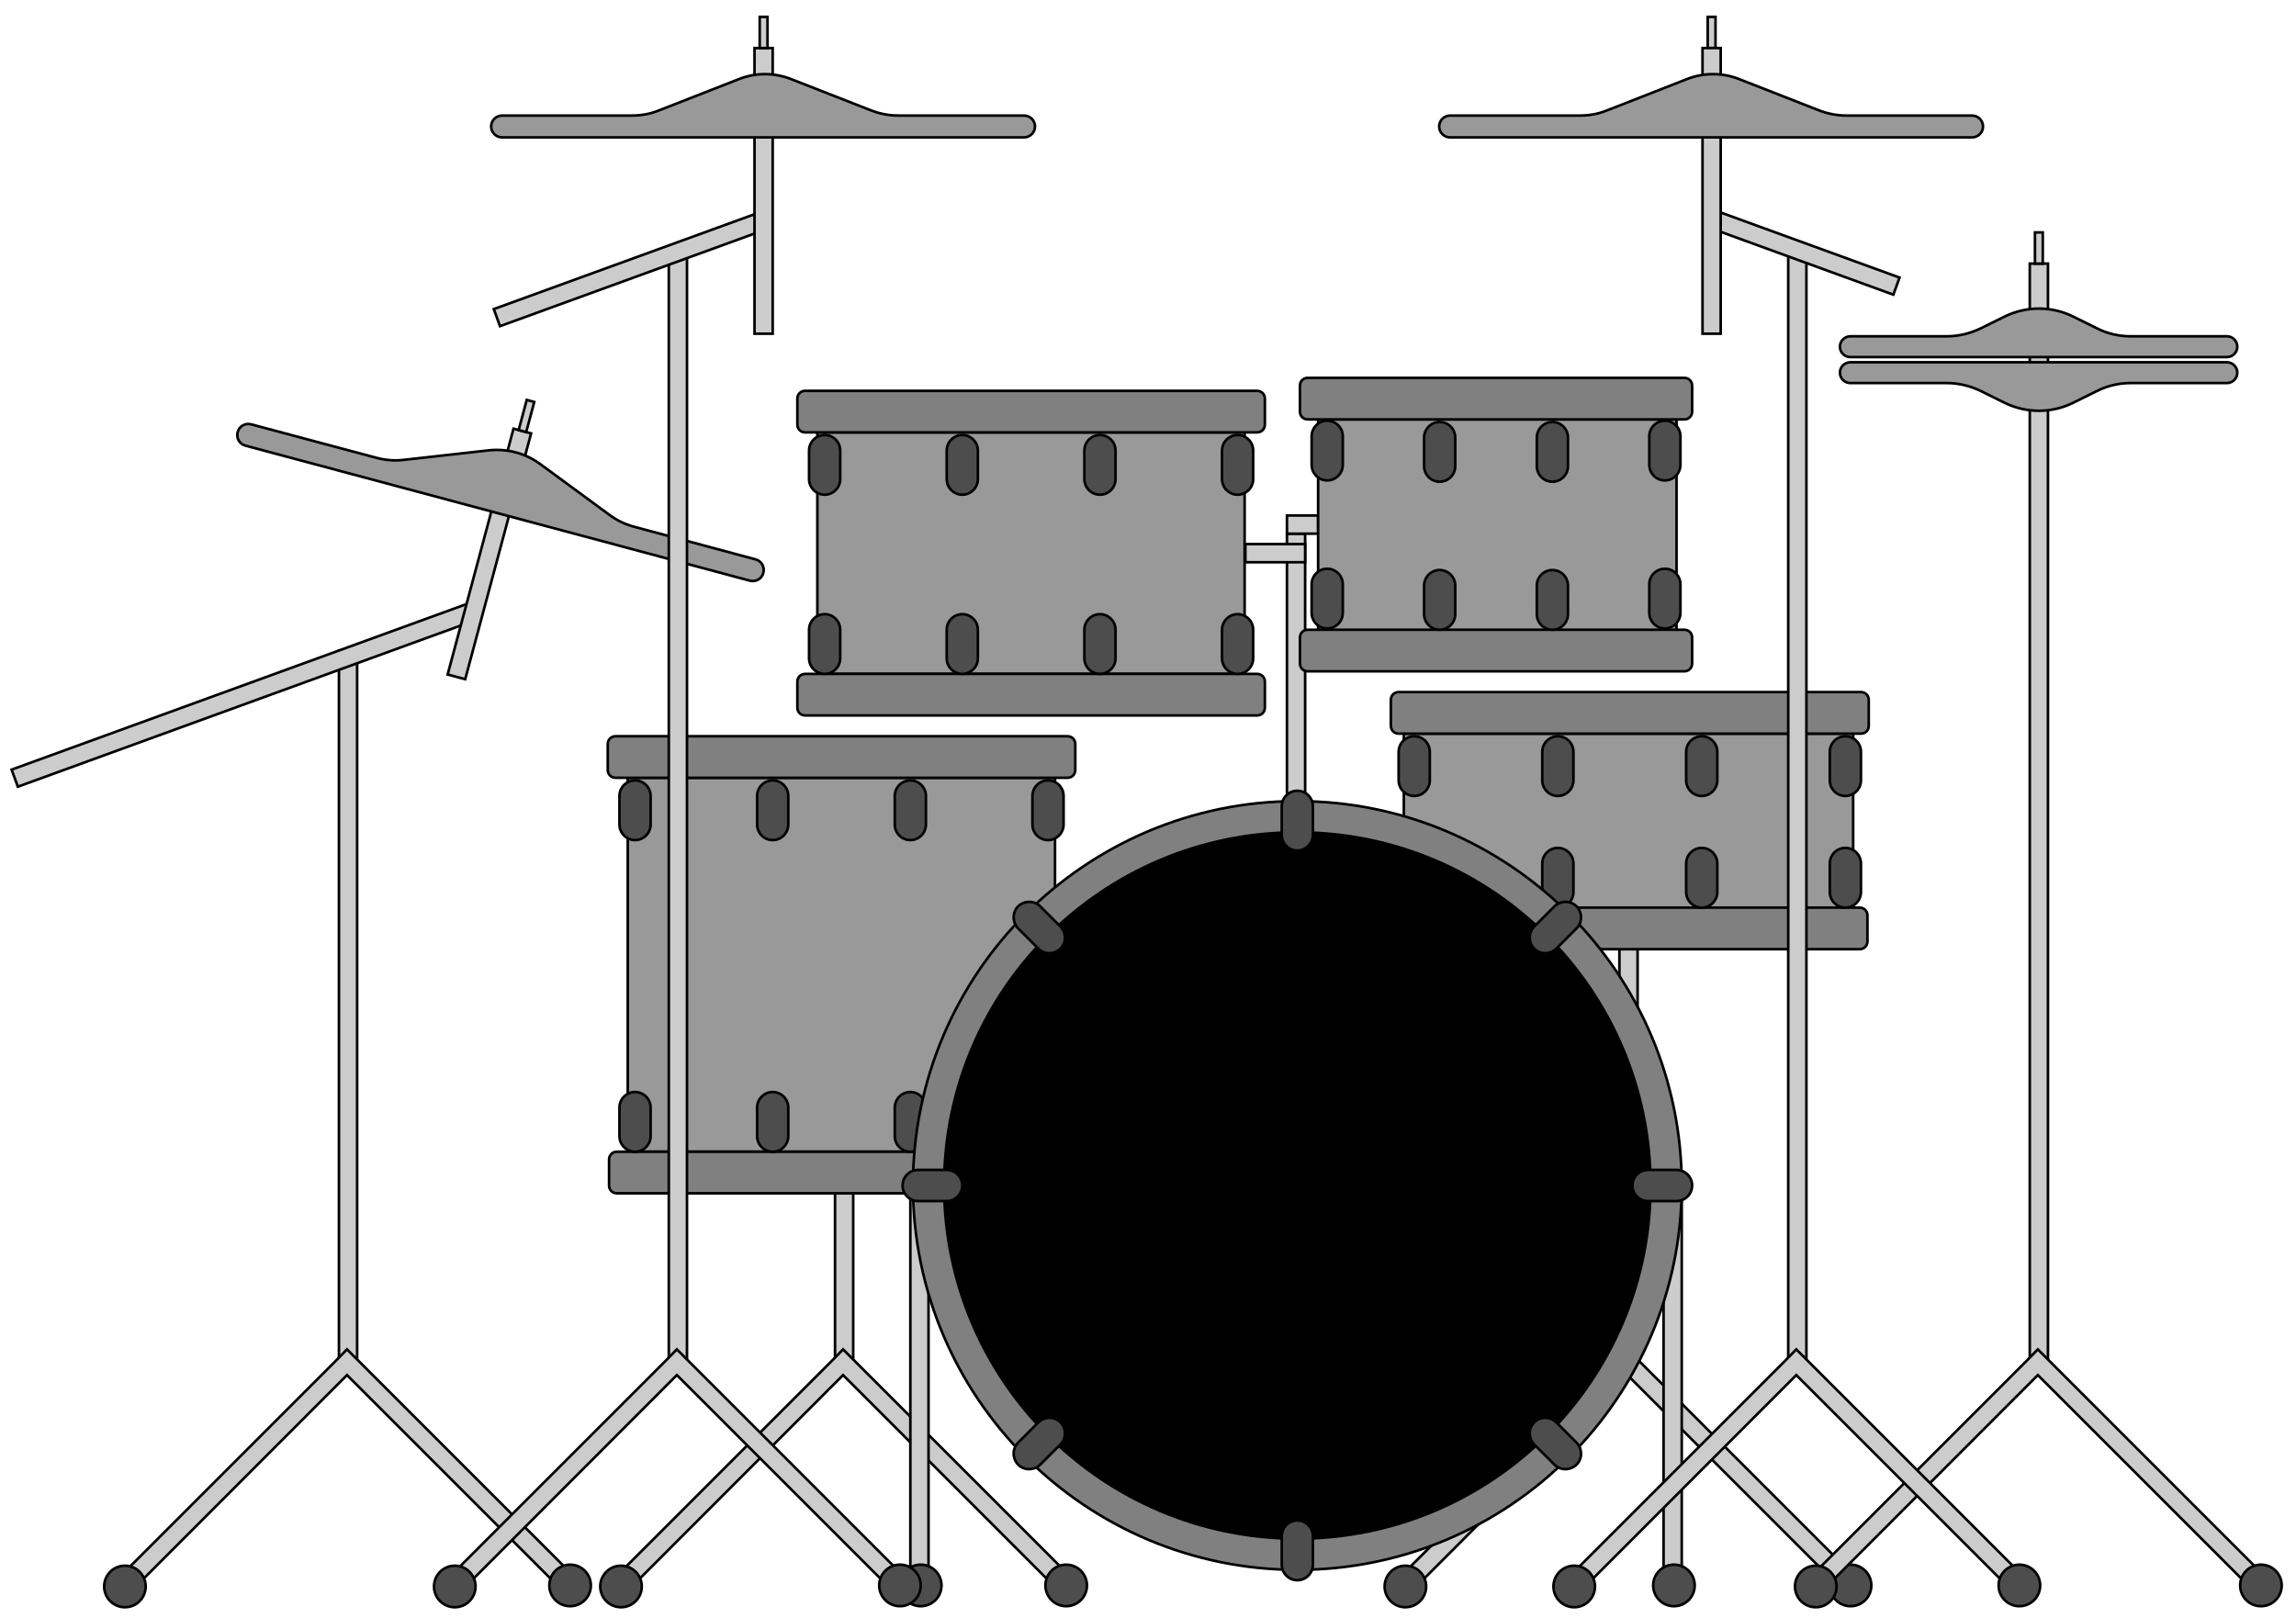
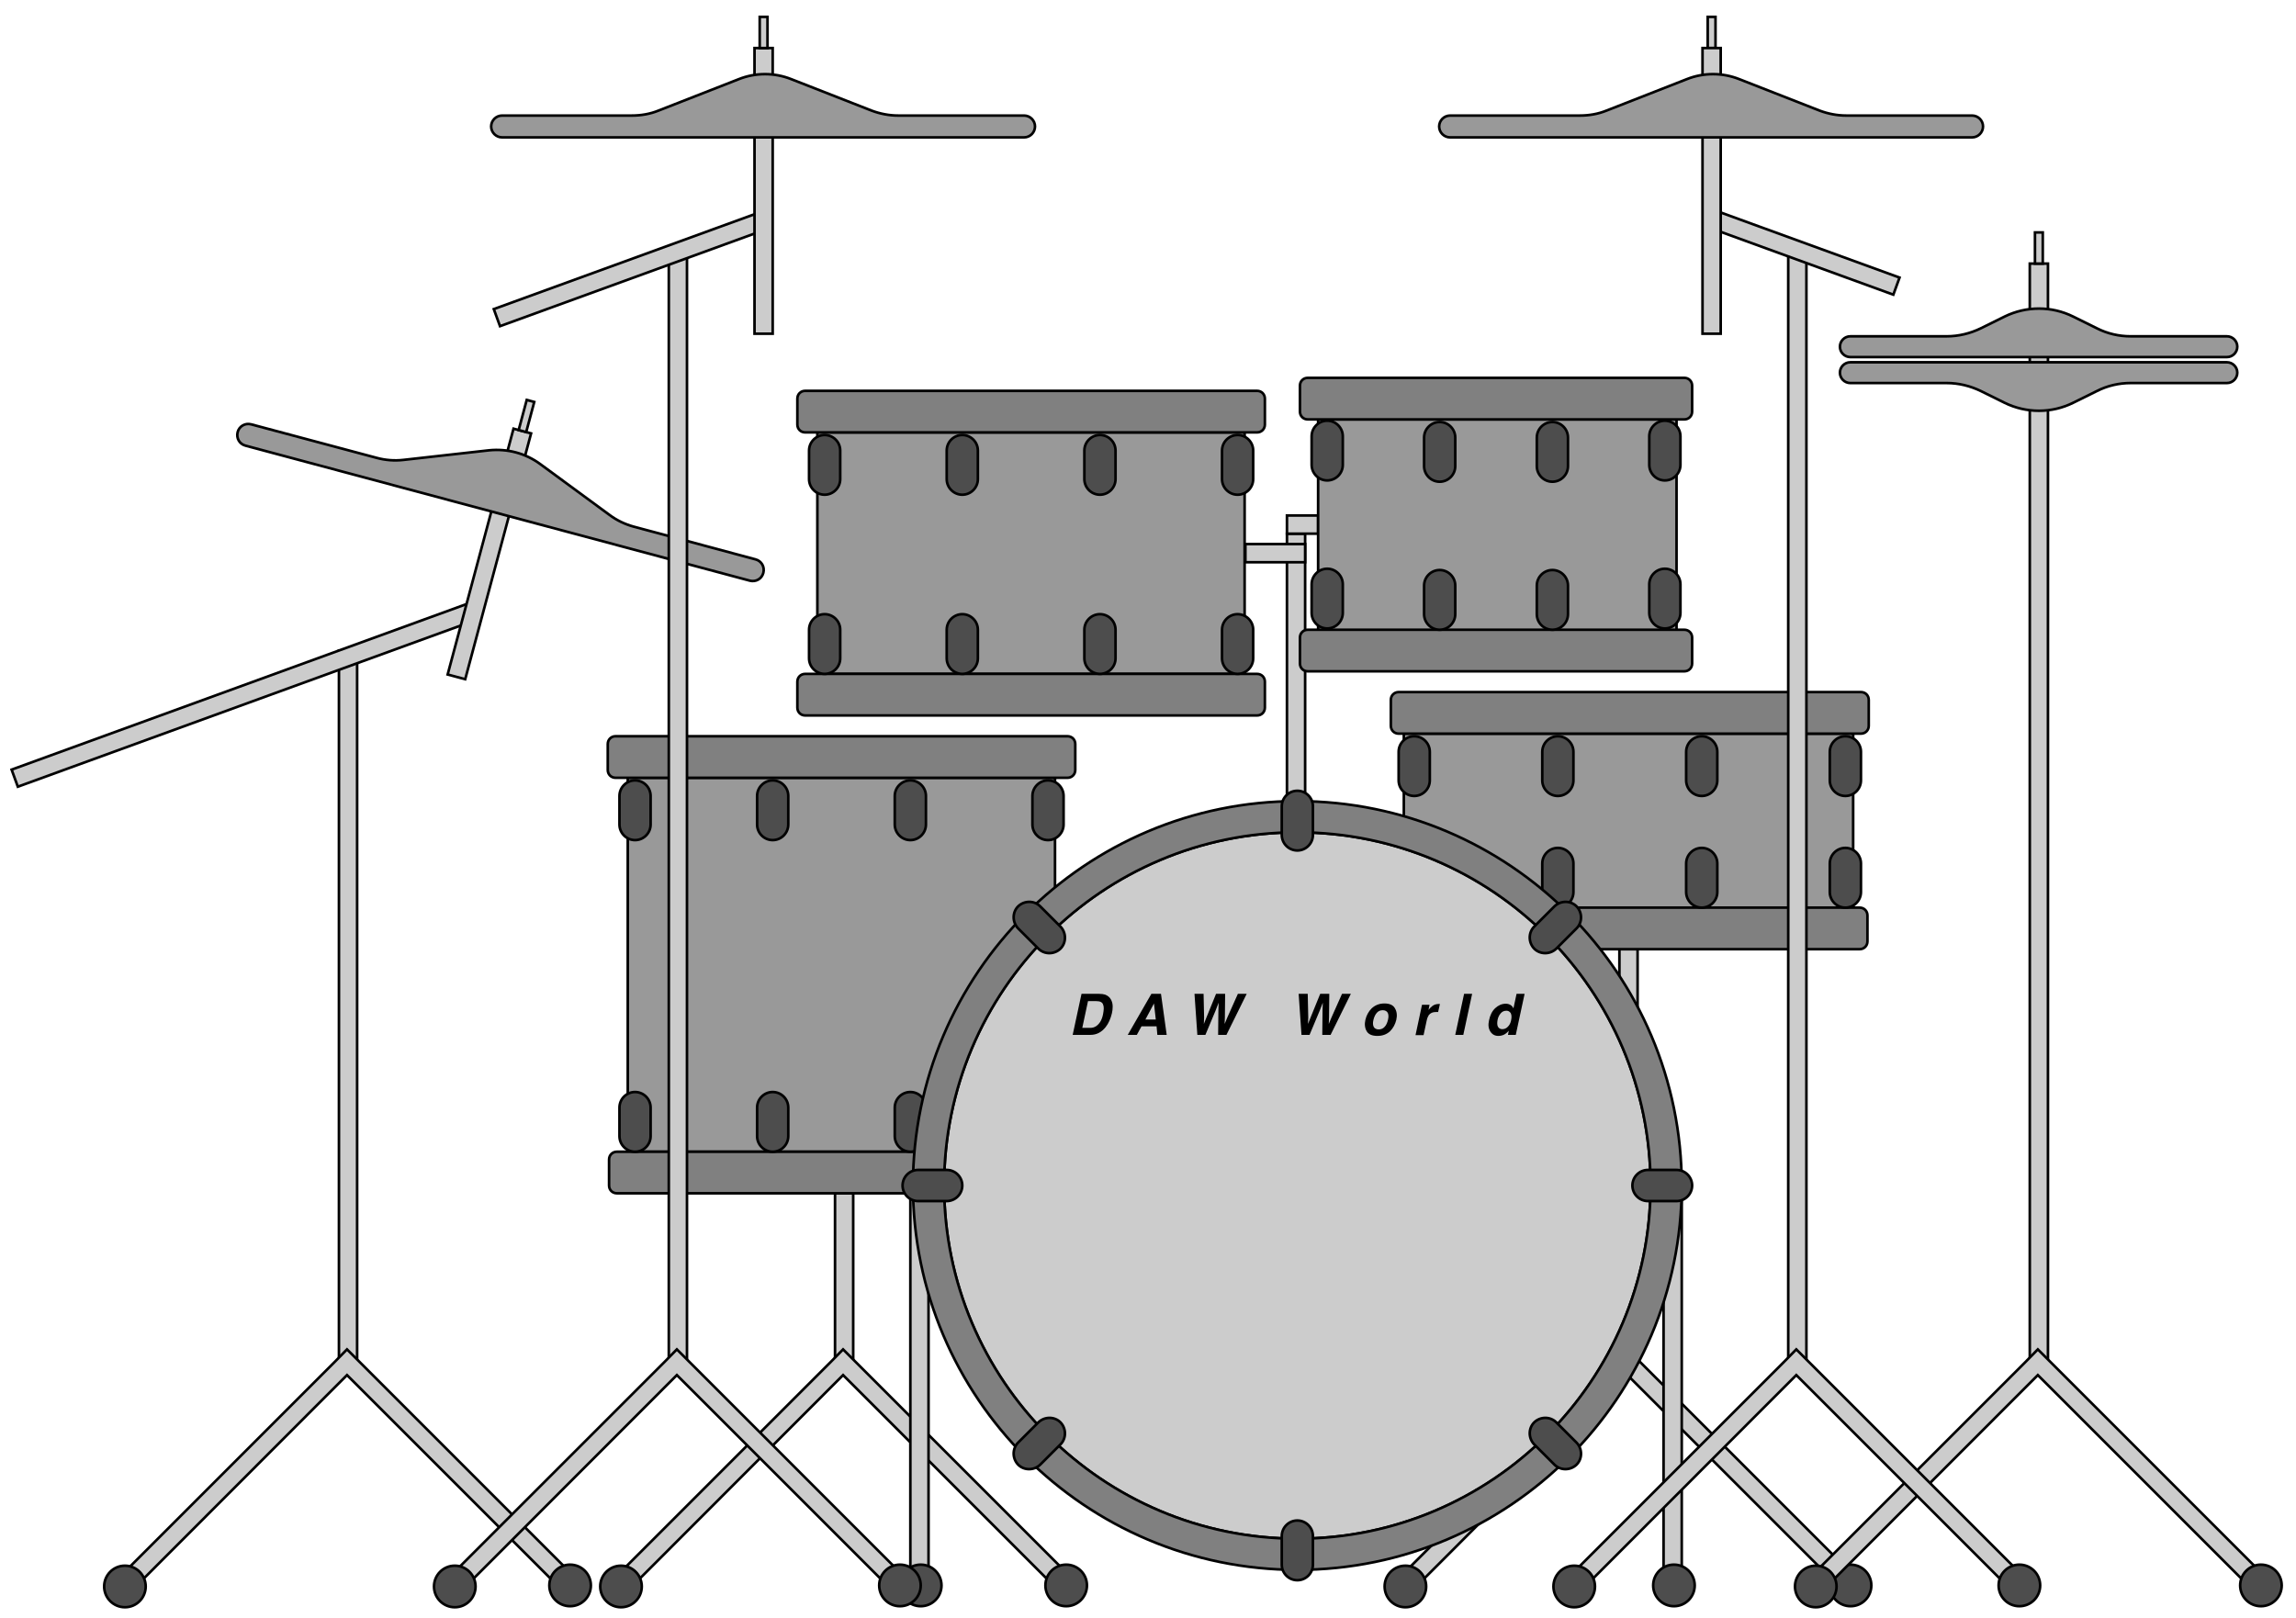
<svg xmlns="http://www.w3.org/2000/svg" version="1.1" x="0px" y="0px" viewBox="0 0 884 623" style="enable-background:new 0 0 884 623;" xml:space="preserve">
  <style type="text/css">
    .st0{fill:#CCCCCC;stroke:#000000;stroke-miterlimit:10;}
    .st1{fill:#4D4D4D;stroke:#000000;stroke-miterlimit:10;}
    .st2{fill:#CCCCCC;stroke:#000000;stroke-width:1;stroke-miterlimit:9.999;}
    .st3{fill:#999999;stroke:#000000;stroke-miterlimit:10;}
    .st4{fill:#808080;stroke:#000000;stroke-miterlimit:10;}
+     .st5{fill:#CCCCCC;stroke:#000000;stroke-miterlimit:10;}
  </style>
  <g class="drums-back">
    <rect x="623.5" y="365.5" class="st0" width="7" height="164" />
    <rect x="495.5" y="205.5" class="st0" width="7" height="110" />
    <rect x="495.5" y="198.5" class="st0" width="12" height="7" />
    <rect x="479.5" y="209.5" class="st0" width="23" height="7" />
    <polygon class="st0" points="715,608 631.6,524.6 626.6,519.6 621.7,524.6 538.3,608 543.2,613 626.6,529.5 710.1,613  " />
    <circle class="st1" cx="712.5" cy="610.5" r="8" />
    <circle class="st1" cx="541.1" cy="610.9" r="8" />
    <rect x="321.5" y="459.5" class="st0" width="7" height="70" />
    <polygon class="st0" points="413,608 329.6,524.6 324.6,519.6 319.7,524.6 236.3,608 241.2,613 324.6,529.5 408.1,613  " />
    <circle class="st1" cx="410.5" cy="610.5" r="8" />
    <circle class="st1" cx="239.1" cy="610.9" r="8" />
    <rect x="130.5" y="250.5" class="st0" width="7" height="279" />
    <rect x="0" y="264" transform="matrix(0.9397 -0.342 0.342 0.9397 -85.8174 48.2779)" class="st0" width="188" height="7" />
    <rect x="781.5" y="101.5" class="st0" width="7" height="428" />
    <rect x="783.5" y="89.5" class="st0" width="3" height="12" />
    <rect x="139.4" y="209.8" transform="matrix(0.2588 -0.9659 0.9659 0.2588 -66.3705 340.0805)" class="st2" width="98" height="7" />
    <rect x="196.7" y="158.7" transform="matrix(0.2588 -0.9659 0.9659 0.2588 -4.5009 314.5167)" class="st2" width="12" height="3" />
    <polygon class="st0" points="873,608 789.6,524.6 784.6,519.6 779.7,524.6 696.3,608 701.2,613 784.6,529.5 868.1,613  " />
    <circle class="st1" cx="870.5" cy="610.5" r="8" />
    <circle class="st1" cx="699.1" cy="610.9" r="8" />
    <rect x="640.5" y="451.5" class="st0" width="7" height="159" />
    <circle class="st1" cx="644.5" cy="610.5" r="8" />
    <rect x="350.5" y="451.5" class="st0" width="7" height="159" />
    <circle class="st1" cx="354.5" cy="610.5" r="8" />
    <polygon class="st0" points="222,608 138.6,524.6 133.6,519.6 128.7,524.6 45.3,608 50.2,613 133.6,529.5 217.1,613  " />
    <circle class="st1" cx="219.5" cy="610.5" r="8" />
    <circle class="st1" cx="48.1" cy="610.9" r="8" />
  </g>
  <g id="low01-tam">
    <rect id="low01-shell" x="241.7" y="299.5" class="st3" width="164.5" height="144" />
    <g id="low01-rim">
      <path class="st4" d="M411,299.5H237c-1.7,0-3-1.3-3-3v-10c0-1.7,1.3-3,3-3h174c1.7,0,3,1.3,3,3v10C414,298.2,412.7,299.5,411,299.5z" />
      <path class="st4" d="M411.5,459.5h-174c-1.7,0-3-1.3-3-3v-10c0-1.7,1.3-3,3-3h174c1.7,0,3,1.3,3,3v10C414.5,458.2,413.2,459.5,411.5,459.5z" />
    </g>
    <g id="low01-rag">
      <path class="st1" d="M297.5,323.5L297.5,323.5c3.3,0,6-2.7,6-6v-11c0-3.3-2.7-6-6-6l0,0c-3.3,0-6,2.7-6,6v11C291.5,320.8,294.2,323.5,297.5,323.5z" />
      <path class="st1" d="M350.5,323.5L350.5,323.5c3.3,0,6-2.7,6-6v-11c0-3.3-2.7-6-6-6l0,0c-3.3,0-6,2.7-6,6v11C344.5,320.8,347.2,323.5,350.5,323.5z" />
      <path class="st1" d="M244.5,323.5L244.5,323.5c3.3,0,6-2.7,6-6v-11c0-3.3-2.7-6-6-6l0,0c-3.3,0-6,2.7-6,6v11C238.5,320.8,241.2,323.5,244.5,323.5z" />
      <path class="st1" d="M403.5,323.5L403.5,323.5c3.3,0,6-2.7,6-6v-11c0-3.3-2.7-6-6-6l0,0c-3.3,0-6,2.7-6,6v11C397.5,320.8,400.2,323.5,403.5,323.5z" />
      <path class="st1" d="M297.5,443.5L297.5,443.5c3.3,0,6-2.7,6-6v-11c0-3.3-2.7-6-6-6l0,0c-3.3,0-6,2.7-6,6v11C291.5,440.8,294.2,443.5,297.5,443.5z" />
      <path class="st1" d="M350.5,443.5L350.5,443.5c3.3,0,6-2.7,6-6v-11c0-3.3-2.7-6-6-6l0,0c-3.3,0-6,2.7-6,6v11C344.5,440.8,347.2,443.5,350.5,443.5z" />
      <path class="st1" d="M244.5,443.5L244.5,443.5c-3.3,0-6-2.7-6-6v-11c0-3.3,2.7-6,6-6l0,0c3.3,0,6,2.7,6,6v11C250.5,440.8,247.8,443.5,244.5,443.5z" />
      <path class="st1" d="M403.5,443.5L403.5,443.5c-3.3,0-6-2.7-6-6v-11c0-3.3,2.7-6,6-6l0,0c3.3,0,6,2.7,6,6v11C409.5,440.8,406.8,443.5,403.5,443.5z" />
    </g>
  </g>
  <g id="mid01-tam">
    <rect id="mid01-shell" x="314.7" y="166.5" class="st3" width="164.5" height="93" />
    <g id="mid01-rim">
      <path class="st4" d="M484,166.5H310c-1.7,0-3-1.3-3-3v-10c0-1.7,1.3-3,3-3h174c1.7,0,3,1.3,3,3v10C487,165.2,485.7,166.5,484,166.5z" />
      <path class="st4" d="M484,275.5H310c-1.7,0-3-1.3-3-3v-10c0-1.7,1.3-3,3-3h174c1.7,0,3,1.3,3,3v10C487,274.2,485.7,275.5,484,275.5z" />
    </g>
    <g id="mid01-rag">
      <path class="st1" d="M370.5,190.5L370.5,190.5c3.3,0,6-2.7,6-6v-11c0-3.3-2.7-6-6-6l0,0c-3.3,0-6,2.7-6,6v11C364.5,187.8,367.2,190.5,370.5,190.5z" />
      <path class="st1" d="M423.5,190.5L423.5,190.5c3.3,0,6-2.7,6-6v-11c0-3.3-2.7-6-6-6l0,0c-3.3,0-6,2.7-6,6v11C417.5,187.8,420.2,190.5,423.5,190.5z" />
      <path class="st1" d="M370.5,259.5L370.5,259.5c3.3,0,6-2.7,6-6v-11c0-3.3-2.7-6-6-6l0,0c-3.3,0-6,2.7-6,6v11C364.5,256.8,367.2,259.5,370.5,259.5z" />
      <path class="st1" d="M423.5,259.5L423.5,259.5c3.3,0,6-2.7,6-6v-11c0-3.3-2.7-6-6-6l0,0c-3.3,0-6,2.7-6,6v11C417.5,256.8,420.2,259.5,423.5,259.5z" />
      <path class="st1" d="M317.5,190.5L317.5,190.5c3.3,0,6-2.7,6-6v-11c0-3.3-2.7-6-6-6l0,0c-3.3,0-6,2.7-6,6v11C311.5,187.8,314.2,190.5,317.5,190.5z" />
      <path class="st1" d="M476.5,190.5L476.5,190.5c3.3,0,6-2.7,6-6v-11c0-3.3-2.7-6-6-6l0,0c-3.3,0-6,2.7-6,6v11C470.5,187.8,473.2,190.5,476.5,190.5z" />
      <path class="st1" d="M317.5,259.5L317.5,259.5c-3.3,0-6-2.7-6-6v-11c0-3.3,2.7-6,6-6l0,0c3.3,0,6,2.7,6,6v11C323.5,256.8,320.8,259.5,317.5,259.5z" />
      <path class="st1" d="M476.5,259.5L476.5,259.5c-3.3,0-6-2.7-6-6v-11c0-3.3,2.7-6,6-6l0,0c3.3,0,6,2.7,6,6v11C482.5,256.8,479.8,259.5,476.5,259.5z" />
    </g>
  </g>
  <g id="hi01-tam">
    <rect id="hi01-shell" x="507.5" y="161.5" class="st3" width="138" height="93" />
    <g id="hi01-rim">
      <path class="st4" d="M648.5,161.5h-145c-1.7,0-3-1.3-3-3v-10c0-1.7,1.3-3,3-3h145c1.7,0,3,1.3,3,3v10C651.5,160.2,650.2,161.5,648.5,161.5z" />
      <path class="st4" d="M648.5,258.5h-145c-1.7,0-3-1.3-3-3v-10c0-1.7,1.3-3,3-3h145c1.7,0,3,1.3,3,3v10C651.5,257.2,650.2,258.5,648.5,258.5z" />
    </g>
    <g id="hi01-rag">
      <path class="st1" d="M554.3,185.5L554.3,185.5c3.3,0,6-2.7,6-6v-11c0-3.3-2.7-6-6-6l0,0c-3.3,0-6,2.7-6,6v11C548.3,182.8,551,185.5,554.3,185.5z" />
      <path class="st1" d="M597.7,185.5L597.7,185.5c3.3,0,6-2.7,6-6v-11c0-3.3-2.7-6-6-6l0,0c-3.3,0-6,2.7-6,6v11C591.7,182.8,594.4,185.5,597.7,185.5z" />
      <path class="st1" d="M554.3,242.5L554.3,242.5c3.3,0,6-2.7,6-6v-11c0-3.3-2.7-6-6-6l0,0c-3.3,0-6,2.7-6,6v11C548.3,239.8,551,242.5,554.3,242.5z" />
      <path class="st1" d="M597.7,242.5L597.7,242.5c3.3,0,6-2.7,6-6v-11c0-3.3-2.7-6-6-6l0,0c-3.3,0-6,2.7-6,6v11C591.7,239.8,594.4,242.5,597.7,242.5z" />
      <path class="st1" d="M511,185L511,185c3.3,0,6-2.7,6-6v-11c0-3.3-2.7-6-6-6l0,0c-3.3,0-6,2.7-6,6v11C505,182.3,507.7,185,511,185z" />
      <path class="st1" d="M641,185L641,185c3.3,0,6-2.7,6-6v-11c0-3.3-2.7-6-6-6l0,0c-3.3,0-6,2.7-6,6v11C635,182.3,637.7,185,641,185z" />
      <path class="st1" d="M511,242L511,242c-3.3,0-6-2.7-6-6v-11c0-3.3,2.7-6,6-6l0,0c3.3,0,6,2.7,6,6v11C517,239.3,514.3,242,511,242z" />
      <path class="st1" d="M641,242L641,242c-3.3,0-6-2.7-6-6v-11c0-3.3,2.7-6,6-6l0,0c3.3,0,6,2.7,6,6v11C647,239.3,644.3,242,641,242z" />
    </g>
  </g>
  <g id="snare01">
    <rect id="snare01-shell" x="540.5" y="282.5" class="st3" width="173" height="67" />
    <g id="snare01-rim">
      <path class="st4" d="M716.5,282.5h-178c-1.7,0-3-1.3-3-3v-10c0-1.7,1.3-3,3-3h178c1.7,0,3,1.3,3,3v10C719.5,281.2,718.2,282.5,716.5,282.5z" />
      <path class="st4" d="M716,365.5H538c-1.7,0-3-1.3-3-3v-10c0-1.7,1.3-3,3-3h178c1.7,0,3,1.3,3,3v10C719,364.2,717.7,365.5,716,365.5z" />
    </g>
    <g id="snare01-rag">
      <path class="st1" d="M599.8,306.5L599.8,306.5c3.3,0,6-2.7,6-6v-11c0-3.3-2.7-6-6-6l0,0c-3.3,0-6,2.7-6,6v11C593.8,303.8,596.5,306.5,599.8,306.5z" />
      <path class="st1" d="M655.2,306.5L655.2,306.5c3.3,0,6-2.7,6-6v-11c0-3.3-2.7-6-6-6l0,0c-3.3,0-6,2.7-6,6v11C649.2,303.8,651.9,306.5,655.2,306.5z" />
      <path class="st1" d="M599.8,349.5L599.8,349.5c3.3,0,6-2.7,6-6v-11c0-3.3-2.7-6-6-6l0,0c-3.3,0-6,2.7-6,6v11C593.8,346.8,596.5,349.5,599.8,349.5z" />
      <path class="st1" d="M655.2,349.5L655.2,349.5c3.3,0,6-2.7,6-6v-11c0-3.3-2.7-6-6-6l0,0c-3.3,0-6,2.7-6,6v11C649.2,346.8,651.9,349.5,655.2,349.5z" />
      <path class="st1" d="M544.5,306.5L544.5,306.5c3.3,0,6-2.7,6-6v-11c0-3.3-2.7-6-6-6l0,0c-3.3,0-6,2.7-6,6v11C538.5,303.8,541.2,306.5,544.5,306.5z" />
      <path class="st1" d="M710.5,306.5L710.5,306.5c3.3,0,6-2.7,6-6v-11c0-3.3-2.7-6-6-6l0,0c-3.3,0-6,2.7-6,6v11C704.5,303.8,707.2,306.5,710.5,306.5z" />
      <path class="st1" d="M544.5,349.5L544.5,349.5c-3.3,0-6-2.7-6-6v-11c0-3.3,2.7-6,6-6l0,0c3.3,0,6,2.7,6,6v11C550.5,346.8,547.8,349.5,544.5,349.5z" />
      <path class="st1" d="M710.5,349.5L710.5,349.5c-3.3,0-6-2.7-6-6v-11c0-3.3,2.7-6,6-6l0,0c3.3,0,6,2.7,6,6v11C716.5,346.8,713.8,349.5,710.5,349.5z" />
    </g>
  </g>
  <g id="bass01">
    <circle id="bass01-shell" class="st5" cx="499.5" cy="456.5" r="136" />
    <path id="ba01ss-rim" class="st4" d="M499.5,604.5c-81.6,0-148-66.4-148-148s66.4-148,148-148s148,66.4,148,148S581.1,604.5,499.5,604.5z M499.5,320.5c-75,0-136,61-136,136s61,136,136,136s136-61,136-136S574.5,320.5,499.5,320.5z" />
    <g id="ba01ss-rag">
      <path class="st1" d="M499.5,608.5L499.5,608.5c3.3,0,6-2.7,6-6v-11c0-3.3-2.7-6-6-6l0,0c-3.3,0-6,2.7-6,6v11C493.5,605.8,496.2,608.5,499.5,608.5z" />
      <path class="st1" d="M607,564L607,564c2.3-2.3,2.3-6.1,0-8.5l-7.8-7.8c-2.3-2.3-6.1-2.3-8.5,0l0,0c-2.3,2.3-2.3,6.1,0,8.5l7.8,7.8C600.8,566.3,604.6,566.3,607,564z" />
      <path class="st1" d="M651.5,456.5L651.5,456.5c0-3.3-2.7-6-6-6h-11c-3.3,0-6,2.7-6,6l0,0c0,3.3,2.7,6,6,6h11C648.8,462.5,651.5,459.8,651.5,456.5z" />
      <path class="st1" d="M607,349L607,349c-2.3-2.3-6.1-2.3-8.5,0l-7.8,7.8c-2.3,2.3-2.3,6.1,0,8.5l0,0c2.3,2.3,6.1,2.3,8.5,0l7.8-7.8C609.3,355.2,609.3,351.4,607,349z" />
      <path class="st1" d="M499.5,304.5L499.5,304.5c-3.3,0-6,2.7-6,6v11c0,3.3,2.7,6,6,6l0,0c3.3,0,6-2.7,6-6v-11C505.5,307.2,502.8,304.5,499.5,304.5z" />
      <path class="st1" d="M392,349L392,349c-2.3,2.3-2.3,6.1,0,8.5l7.8,7.8c2.3,2.3,6.1,2.3,8.5,0l0,0c2.3-2.3,2.3-6.1,0-8.5l-7.8-7.8C398.2,346.7,394.4,346.7,392,349z" />
      <path class="st1" d="M347.5,456.5L347.5,456.5c0,3.3,2.7,6,6,6h11c3.3,0,6-2.7,6-6l0,0c0-3.3-2.7-6-6-6h-11C350.2,450.5,347.5,453.2,347.5,456.5z" />
      <path class="st1" d="M392,564L392,564c2.3,2.3,6.1,2.3,8.5,0l7.8-7.8c2.3-2.3,2.3-6.1,0-8.5l0,0c-2.3-2.3-6.1-2.3-8.5,0l-7.8,7.8C389.7,557.8,389.7,561.6,392,564z" />
    </g>
    <g class="bass-type01">
      <path d="M425.5,383c1,0.4,1.8,1,2.3,2c0.4,0.8,0.6,1.6,0.6,2.6c0,0.9-0.1,1.8-0.3,2.6c-0.5,2.1-1.3,3.9-2.4,5.3c-1.6,2-3.5,3-5.9,3H413l3.4-15.8h6.8C424.1,382.7,424.9,382.8,425.5,383z M418.9,385.5l-2.2,10.3h3.1c1.6,0,2.8-0.8,3.8-2.3c0.5-0.8,0.9-1.9,1.1-3c0.3-1.6,0.4-2.8,0-3.7c-0.3-0.9-1.2-1.3-2.7-1.3H418.9z" />
      <path d="M443.3,382.7h3.7l2.2,15.8h-3.6l-0.3-3.3h-5.8l-1.8,3.3h-3.5L443.3,382.7z M441,392.6h4l-0.7-6.2L441,392.6z" />
      <path d="M463.4,382.7l0.2,9.1l-0.1,2.5l1-2.5l3.7-9.1h3.5l-0.1,9.1l-0.1,2.5l1-2.4l4.1-9.2h3.4l-7.8,15.8H469l0.1-9.3l0.1-3.1l-1.2,3.1l-3.9,9.3H461l-1.1-15.8H463.4z" />
      <path d="M503.5,382.7l0.2,9.1l-0.1,2.5l1-2.5l3.7-9.1h3.5l-0.1,9.1l-0.1,2.5l1-2.4l4.1-9.2h3.4l-7.8,15.8h-3.2l0.1-9.3l0.1-3.1l-1.2,3.1l-3.9,9.3h-3.1l-1.1-15.8H503.5z" />
      <path d="M530.3,398.9c-2,0-3.4-0.6-4.1-1.8c-0.7-1.2-0.9-2.7-0.5-4.4c0.4-1.7,1.2-3.2,2.4-4.4c1.3-1.2,2.9-1.9,4.9-1.9s3.4,0.6,4.1,1.9c0.7,1.2,0.9,2.7,0.5,4.4c-0.4,1.7-1.2,3.2-2.4,4.4C533.9,398.3,532.3,398.9,530.3,398.9z M534.4,392.7c0.3-1.2,0.2-2.1-0.1-2.7s-1-1-1.9-1s-1.7,0.3-2.3,1s-1,1.5-1.3,2.7s-0.2,2.1,0.1,2.7s1,1,1.9,1s1.7-0.3,2.3-1C533.7,394.8,534.1,393.9,534.4,392.7z" />
      <path d="M554.4,386.6l-0.7,3.1c-0.2,0-0.4,0-0.5,0c-0.2,0-0.3,0-0.4,0c-1.2,0-2.1,0.4-2.7,1.2c-0.3,0.5-0.6,1.1-0.8,2.1l-1.2,5.6H545l2.5-11.7h2.9l-0.4,2c0.6-0.8,1.2-1.3,1.6-1.6c0.7-0.5,1.5-0.7,2.4-0.7c0.1,0,0.1,0,0.1,0C554.2,386.6,554.3,386.6,554.4,386.6z" />
      <path d="M563.4,398.5h-3.1l3.4-15.8h3.1L563.4,398.5z" />
      <path d="M582.7,388.3l1.2-5.6h3.1l-3.4,15.8h-3l0.3-1.6c-0.6,0.7-1.2,1.2-1.8,1.5s-1.4,0.5-2.2,0.5c-1.4,0-2.4-0.6-3.1-1.7c-0.7-1.1-0.9-2.5-0.5-4.3c0.4-2,1.2-3.6,2.4-4.7s2.5-1.7,4.1-1.7c0.7,0,1.3,0.2,1.8,0.5C582.1,387.3,582.5,387.8,582.7,388.3zM581.8,392.9c0.3-1.4,0.2-2.5-0.4-3.1c-0.4-0.4-0.8-0.6-1.4-0.6c-0.9,0-1.6,0.3-2.2,1c-0.6,0.7-1,1.5-1.2,2.5c-0.2,1.1-0.2,1.9,0.1,2.6c0.3,0.6,0.9,1,1.7,1s1.6-0.3,2.2-1C581.2,394.7,581.6,393.9,581.8,392.9z" />
    </g>
  </g>
  <g id="hat01" class="hat">
    <path id="hat01-bottom" class="st3" d="M807.3,150.6l-9.1,4.5c-8.3,4.1-18,4.1-26.4,0l-9.1-4.5c-4.1-2-8.6-3.1-13.2-3.1h-37.1c-2.2,0-4-1.8-4-4l0,0c0-2.2,1.8-4,4-4h145c2.2,0,4,1.8,4,4l0,0c0,2.2-1.8,4-4,4h-37.1C815.9,147.5,811.4,148.5,807.3,150.6z" />
    <path id="hat01-top" class="st3" d="M807.3,126.4l-9.1-4.5c-8.3-4.1-18-4.1-26.4,0l-9.1,4.5c-4.1,2-8.6,3.1-13.2,3.1h-37.1c-2.2,0-4,1.8-4,4l0,0c0,2.2,1.8,4,4,4h145c2.2,0,4-1.8,4-4l0,0c0-2.2-1.8-4-4-4h-37.1C815.9,129.5,811.4,128.5,807.3,126.4z" />
  </g>
  <path id="ride01" class="st3 ride" d="M234.7,198.3L208,178.7c-5.7-4.2-12.7-6-19.7-5.3l-33,3.7c-3.5,0.4-7,0.1-10.3-0.8l-48.3-12.9c-2.3-0.6-4.6,0.7-5.2,3l0,0c-0.6,2.3,0.7,4.6,3,5.2l194.2,52c2.3,0.6,4.6-0.7,5.2-3l0,0c0.6-2.3-0.7-4.6-3-5.2L244,202.8C240.7,201.9,237.5,200.4,234.7,198.3z" />
  <g class="drums-back">
    <rect x="257.5" y="96.5" class="st0" width="7" height="433" />
    <rect x="188" y="100" transform="matrix(0.9397 -0.342 0.342 0.9397 -20.7447 89.3473)" class="st0" width="110" height="7" />
    <rect x="290.5" y="18.5" class="st0" width="7" height="110" />
    <rect x="292.5" y="6.5" class="st0" width="3" height="12" />
    <polygon class="st0" points="349,608 265.6,524.6 260.6,519.6 255.7,524.6 172.3,608 177.2,613 260.6,529.5 344.1,613  " />
    <circle class="st1" cx="346.5" cy="610.5" r="8" />
    <circle class="st1" cx="175.1" cy="610.9" r="8" />
    <rect x="688.5" y="96.5" class="st0" width="7" height="433" />
    <rect x="690.5" y="58.5" transform="matrix(0.342 -0.9397 0.9397 0.342 365.4865 715.9908)" class="st0" width="7" height="77" />
    <rect x="657.5" y="6.5" class="st0" width="3" height="12" />
    <rect x="655.5" y="18.5" class="st0" width="7" height="110" />
    <polygon class="st0" points="780,608 696.6,524.6 691.6,519.6 686.7,524.6 603.3,608 608.2,613 691.6,529.5 775.1,613  " />
    <circle class="st1" cx="777.5" cy="610.5" r="8" />
    <circle class="st1" cx="606.1" cy="610.9" r="8" />
  </g>
  <g id="clash01" class="clash">
    <path id="clash01-r" class="st3" d="M335.6,42.6l-30.9-12.1c-6.5-2.6-13.8-2.6-20.3,0l-30.9,12.1c-3.2,1.3-6.7,1.9-10.2,1.9h-50c-2.3,0-4.2,1.9-4.2,4.2l0,0c0,2.3,1.9,4.2,4.2,4.2h201c2.3,0,4.2-1.9,4.2-4.2l0,0c0-2.3-1.9-4.2-4.2-4.2h-48.5C342.3,44.5,338.8,43.8,335.6,42.6z" />
    <path id="clash01-l" class="st3" d="M700.6,42.6l-30.9-12.1c-6.5-2.6-13.8-2.6-20.3,0l-30.9,12.1c-3.2,1.3-6.7,1.9-10.2,1.9h-50c-2.3,0-4.2,1.9-4.2,4.2l0,0c0,2.3,1.9,4.2,4.2,4.2h201c2.3,0,4.2-1.9,4.2-4.2l0,0c0-2.3-1.9-4.2-4.2-4.2h-48.5C707.3,44.5,703.8,43.8,700.6,42.6z" />
  </g>
</svg>
